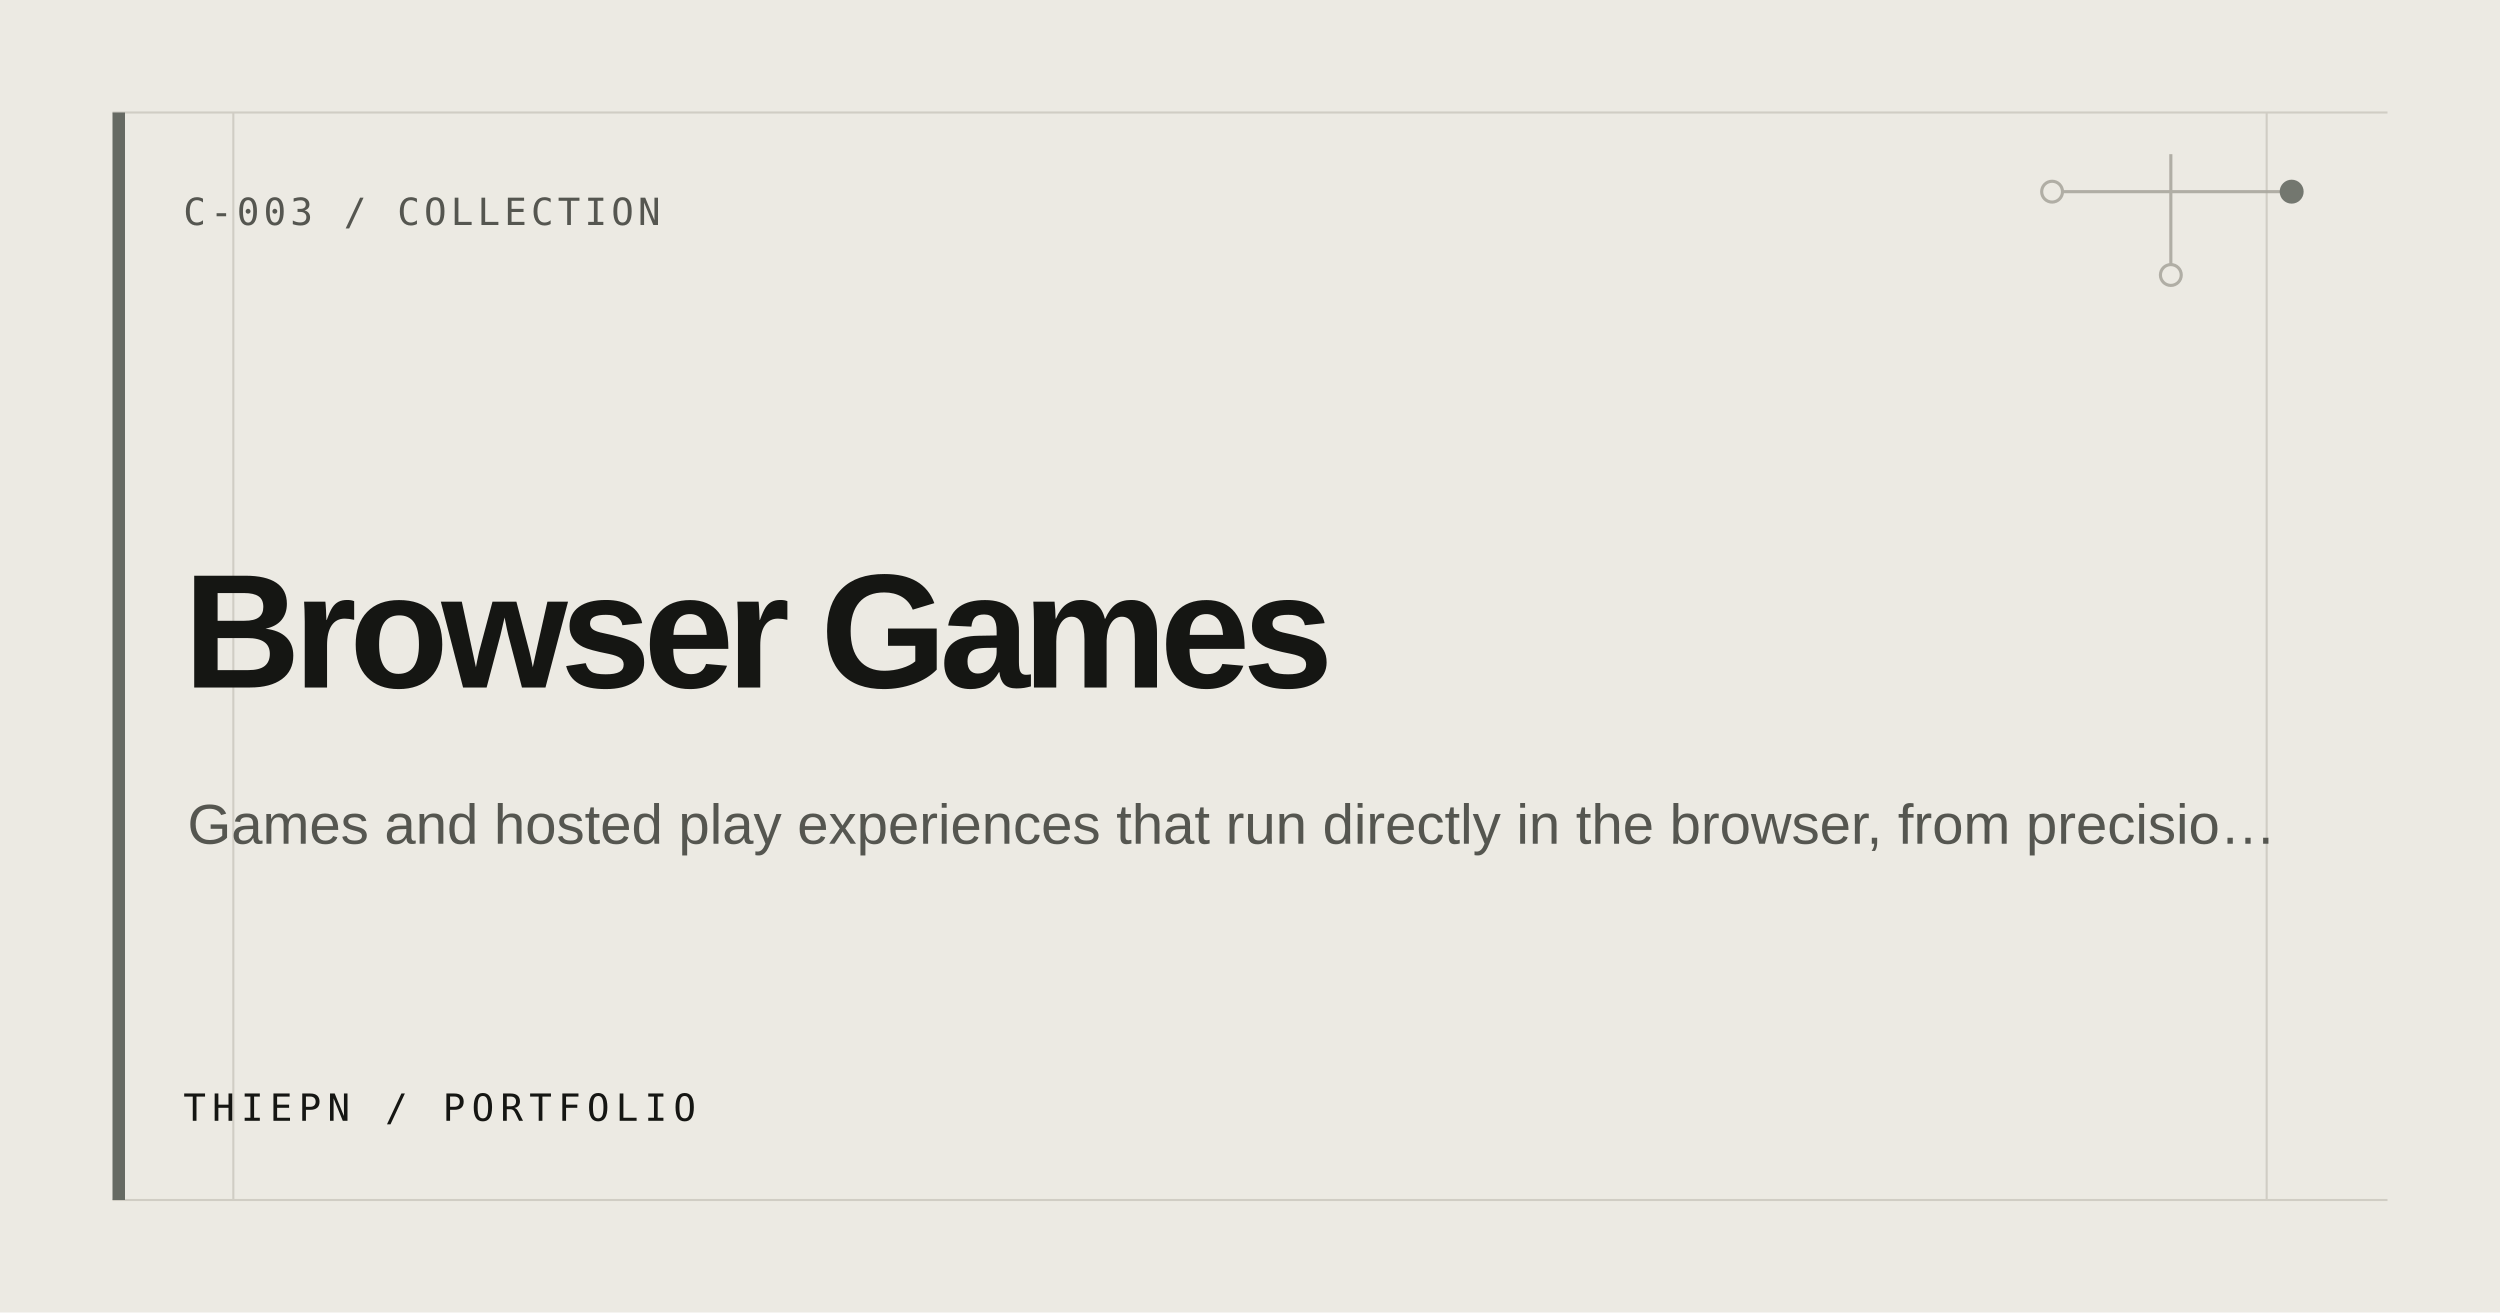
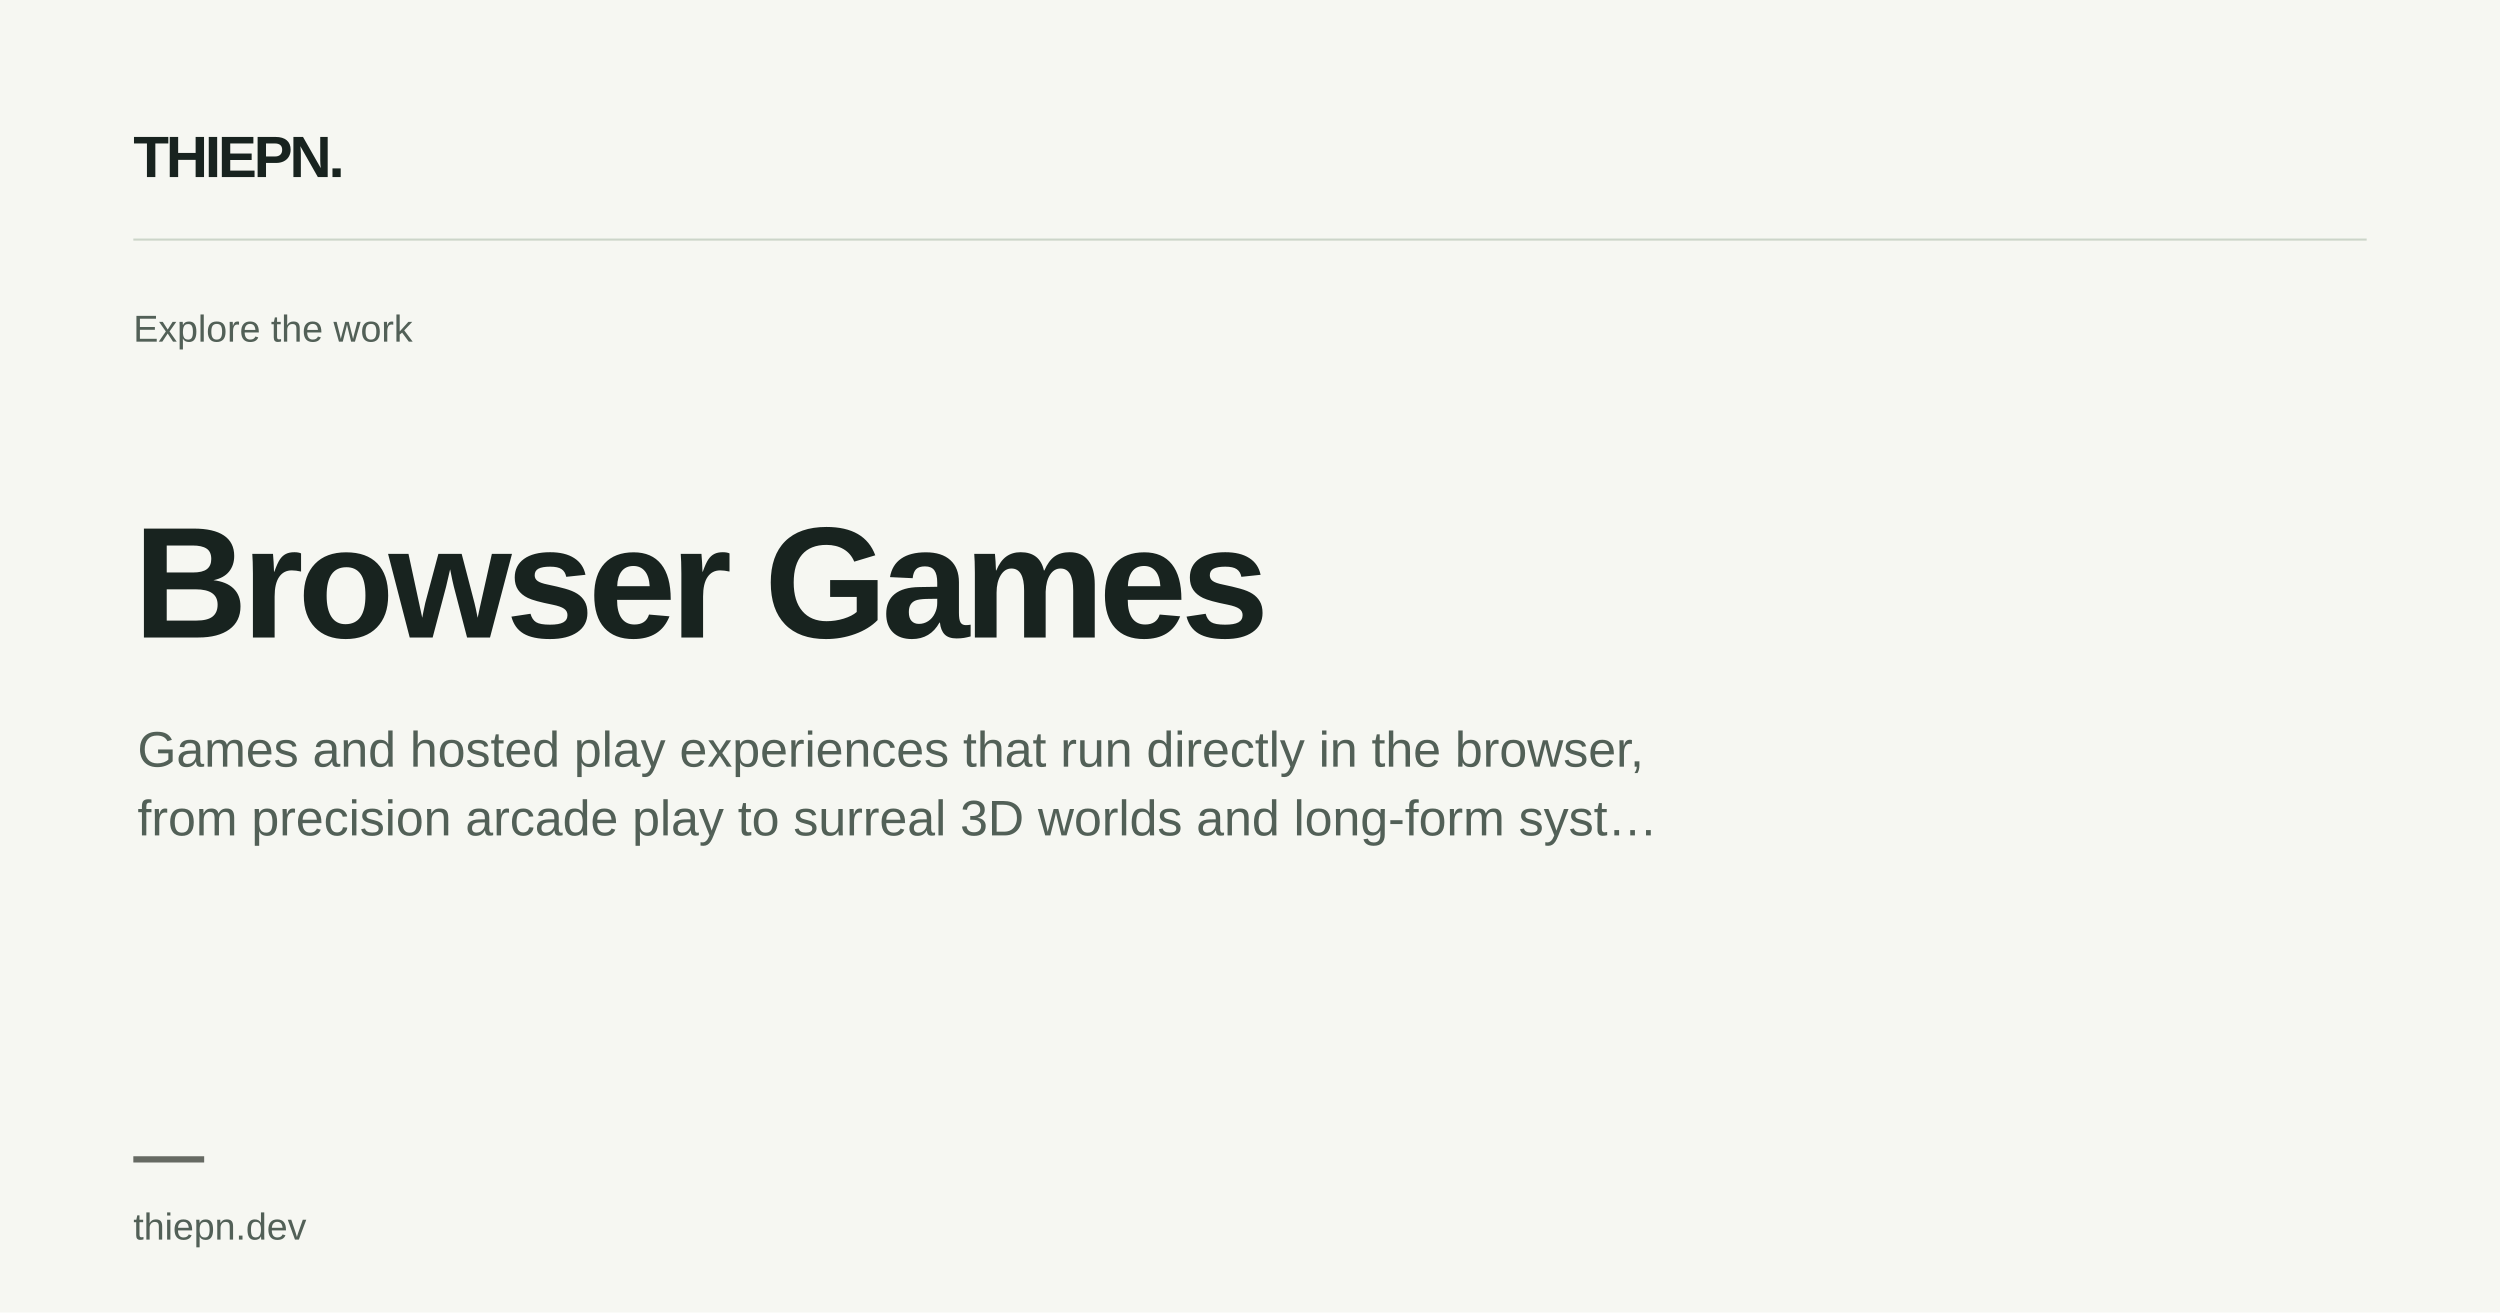
<svg xmlns="http://www.w3.org/2000/svg" width="1200" height="630" viewBox="0 0 1200 630" role="img" aria-label="Browser Games">
-   <rect width="1200" height="630" fill="#ECEAE3" />
-   <path d="M54 54H1146M54 576H1146M112 54V576M1088 54V576" stroke="#D0CDC4" stroke-width="1" />
-   <rect x="54" y="54" width="6" height="522" fill="#666A63" />
-   <g fill="none" stroke="#AAA79E" stroke-width="1.5" opacity=".9">
-     <path d="M985 92H1100M1042 74V132" />
-     <circle cx="985" cy="92" r="5" fill="#ECEAE3" />
-     <circle cx="1100" cy="92" r="5" fill="#666A63" stroke="#666A63" />
-     <circle cx="1042" cy="132" r="5" fill="#ECEAE3" />
-   </g>
-   <text x="88" y="108" fill="#555650" font-family="ui-monospace, SFMono-Regular, Consolas, monospace" font-size="18" letter-spacing="2">C-003 / COLLECTION</text>
-   <text fill="#151613" font-family="Arial, Helvetica, sans-serif" font-size="78" font-weight="600" letter-spacing="-3.5">
-     <tspan x="88" y="330">Browser Games</tspan>
+   <rect width="1200" height="630" fill="#f6f7f2" />
+   <text x="64" y="85" fill="#18231f" font-family="Arial, Helvetica, sans-serif" font-size="28" font-weight="700" letter-spacing="-1.5">THIEPN.</text>
+   <path d="M64 115H1136" stroke="#ccd5c9" />
+   <text x="64" y="164" fill="#526057" font-family="Arial, Helvetica, sans-serif" font-size="18">Explore the work</text>
+   <text fill="#18231f" font-family="Arial, Helvetica, sans-serif" font-size="76" font-weight="600" letter-spacing="-2.8">
+     <tspan x="64" y="306">Browser Games</tspan>
  </text>
-   <text x="90" y="405" fill="#555650" font-family="Arial, Helvetica, sans-serif" font-size="27">Games and hosted play experiences that run directly in the browser, from precisio…</text>
-   <text x="88" y="538" fill="#151613" font-family="ui-monospace, SFMono-Regular, Consolas, monospace" font-size="18" letter-spacing="3">THIEPN / PORTFOLIO</text>
+   <text fill="#526057" font-family="Arial, Helvetica, sans-serif" font-size="24">
+     <tspan x="66" y="368">Games and hosted play experiences that run directly in the browser,</tspan>
+     <tspan x="66" y="401">from precision arcade play to surreal 3D worlds and long-form syst…</tspan>
+   </text>
+   <rect x="64" y="555" width="34" height="3" fill="#666A63" />
+   <text x="64" y="595" fill="#526057" font-family="Arial, Helvetica, sans-serif" font-size="18">thiepn.dev</text>
</svg>
